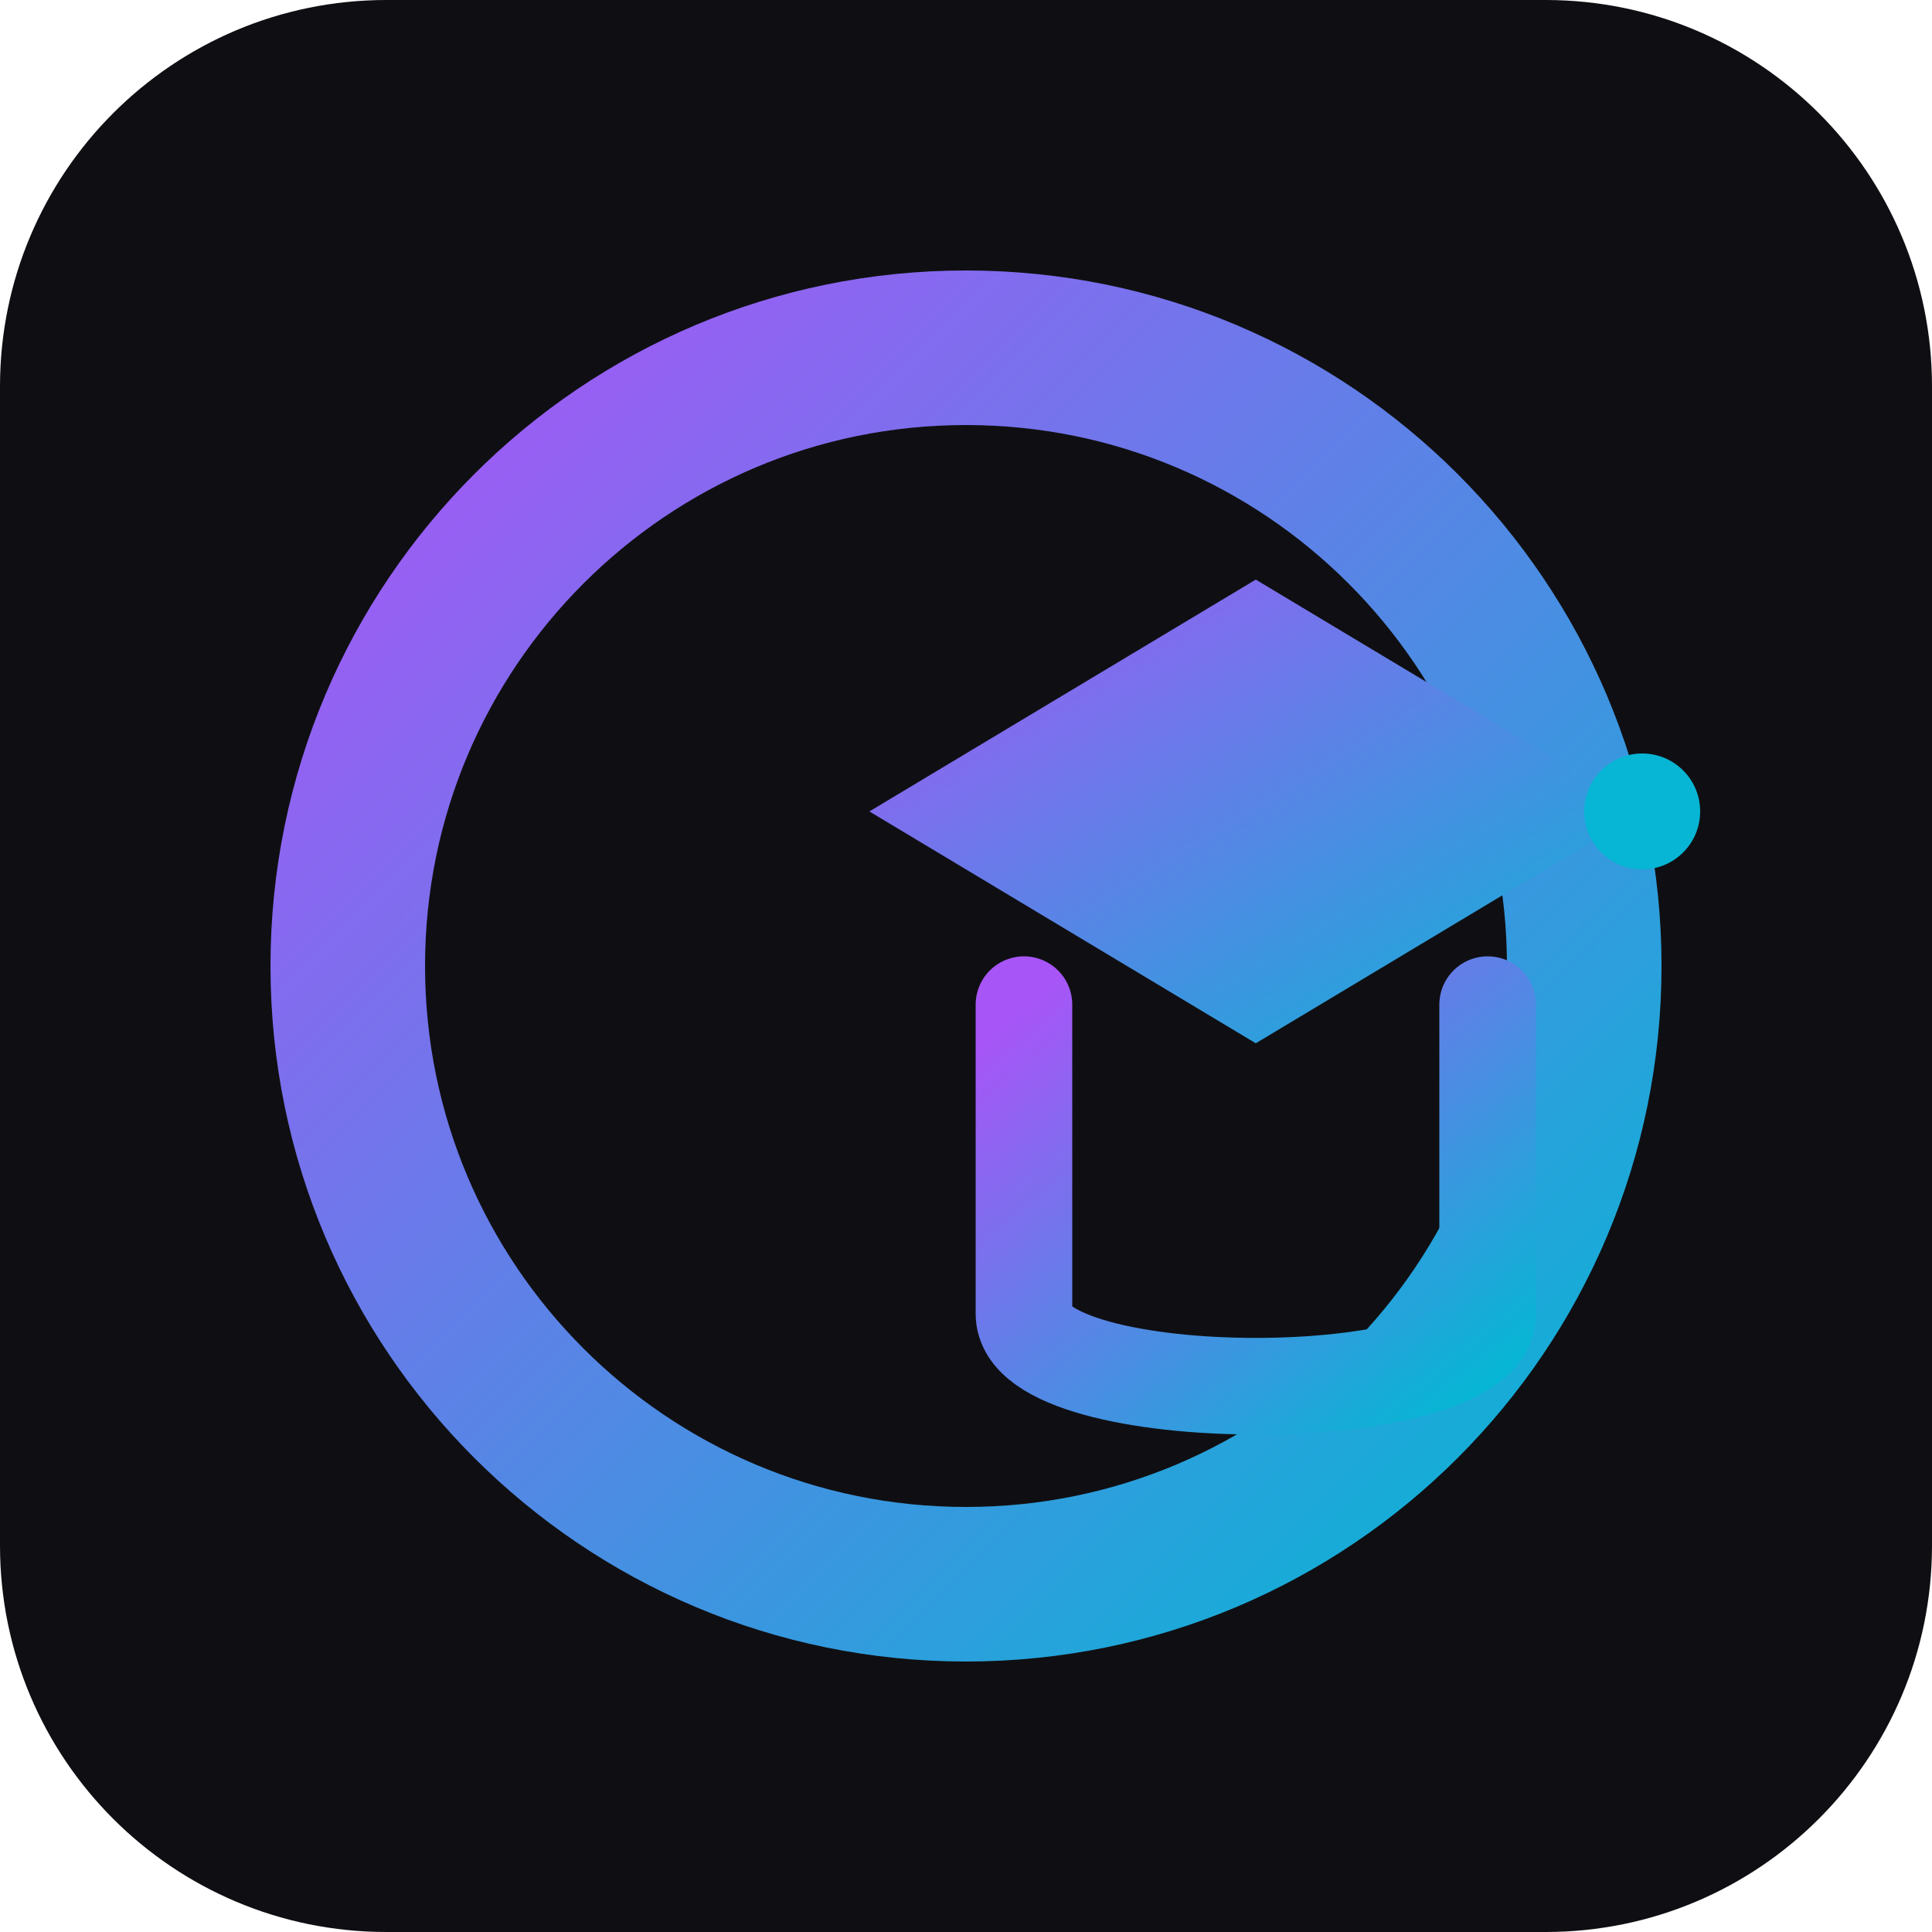
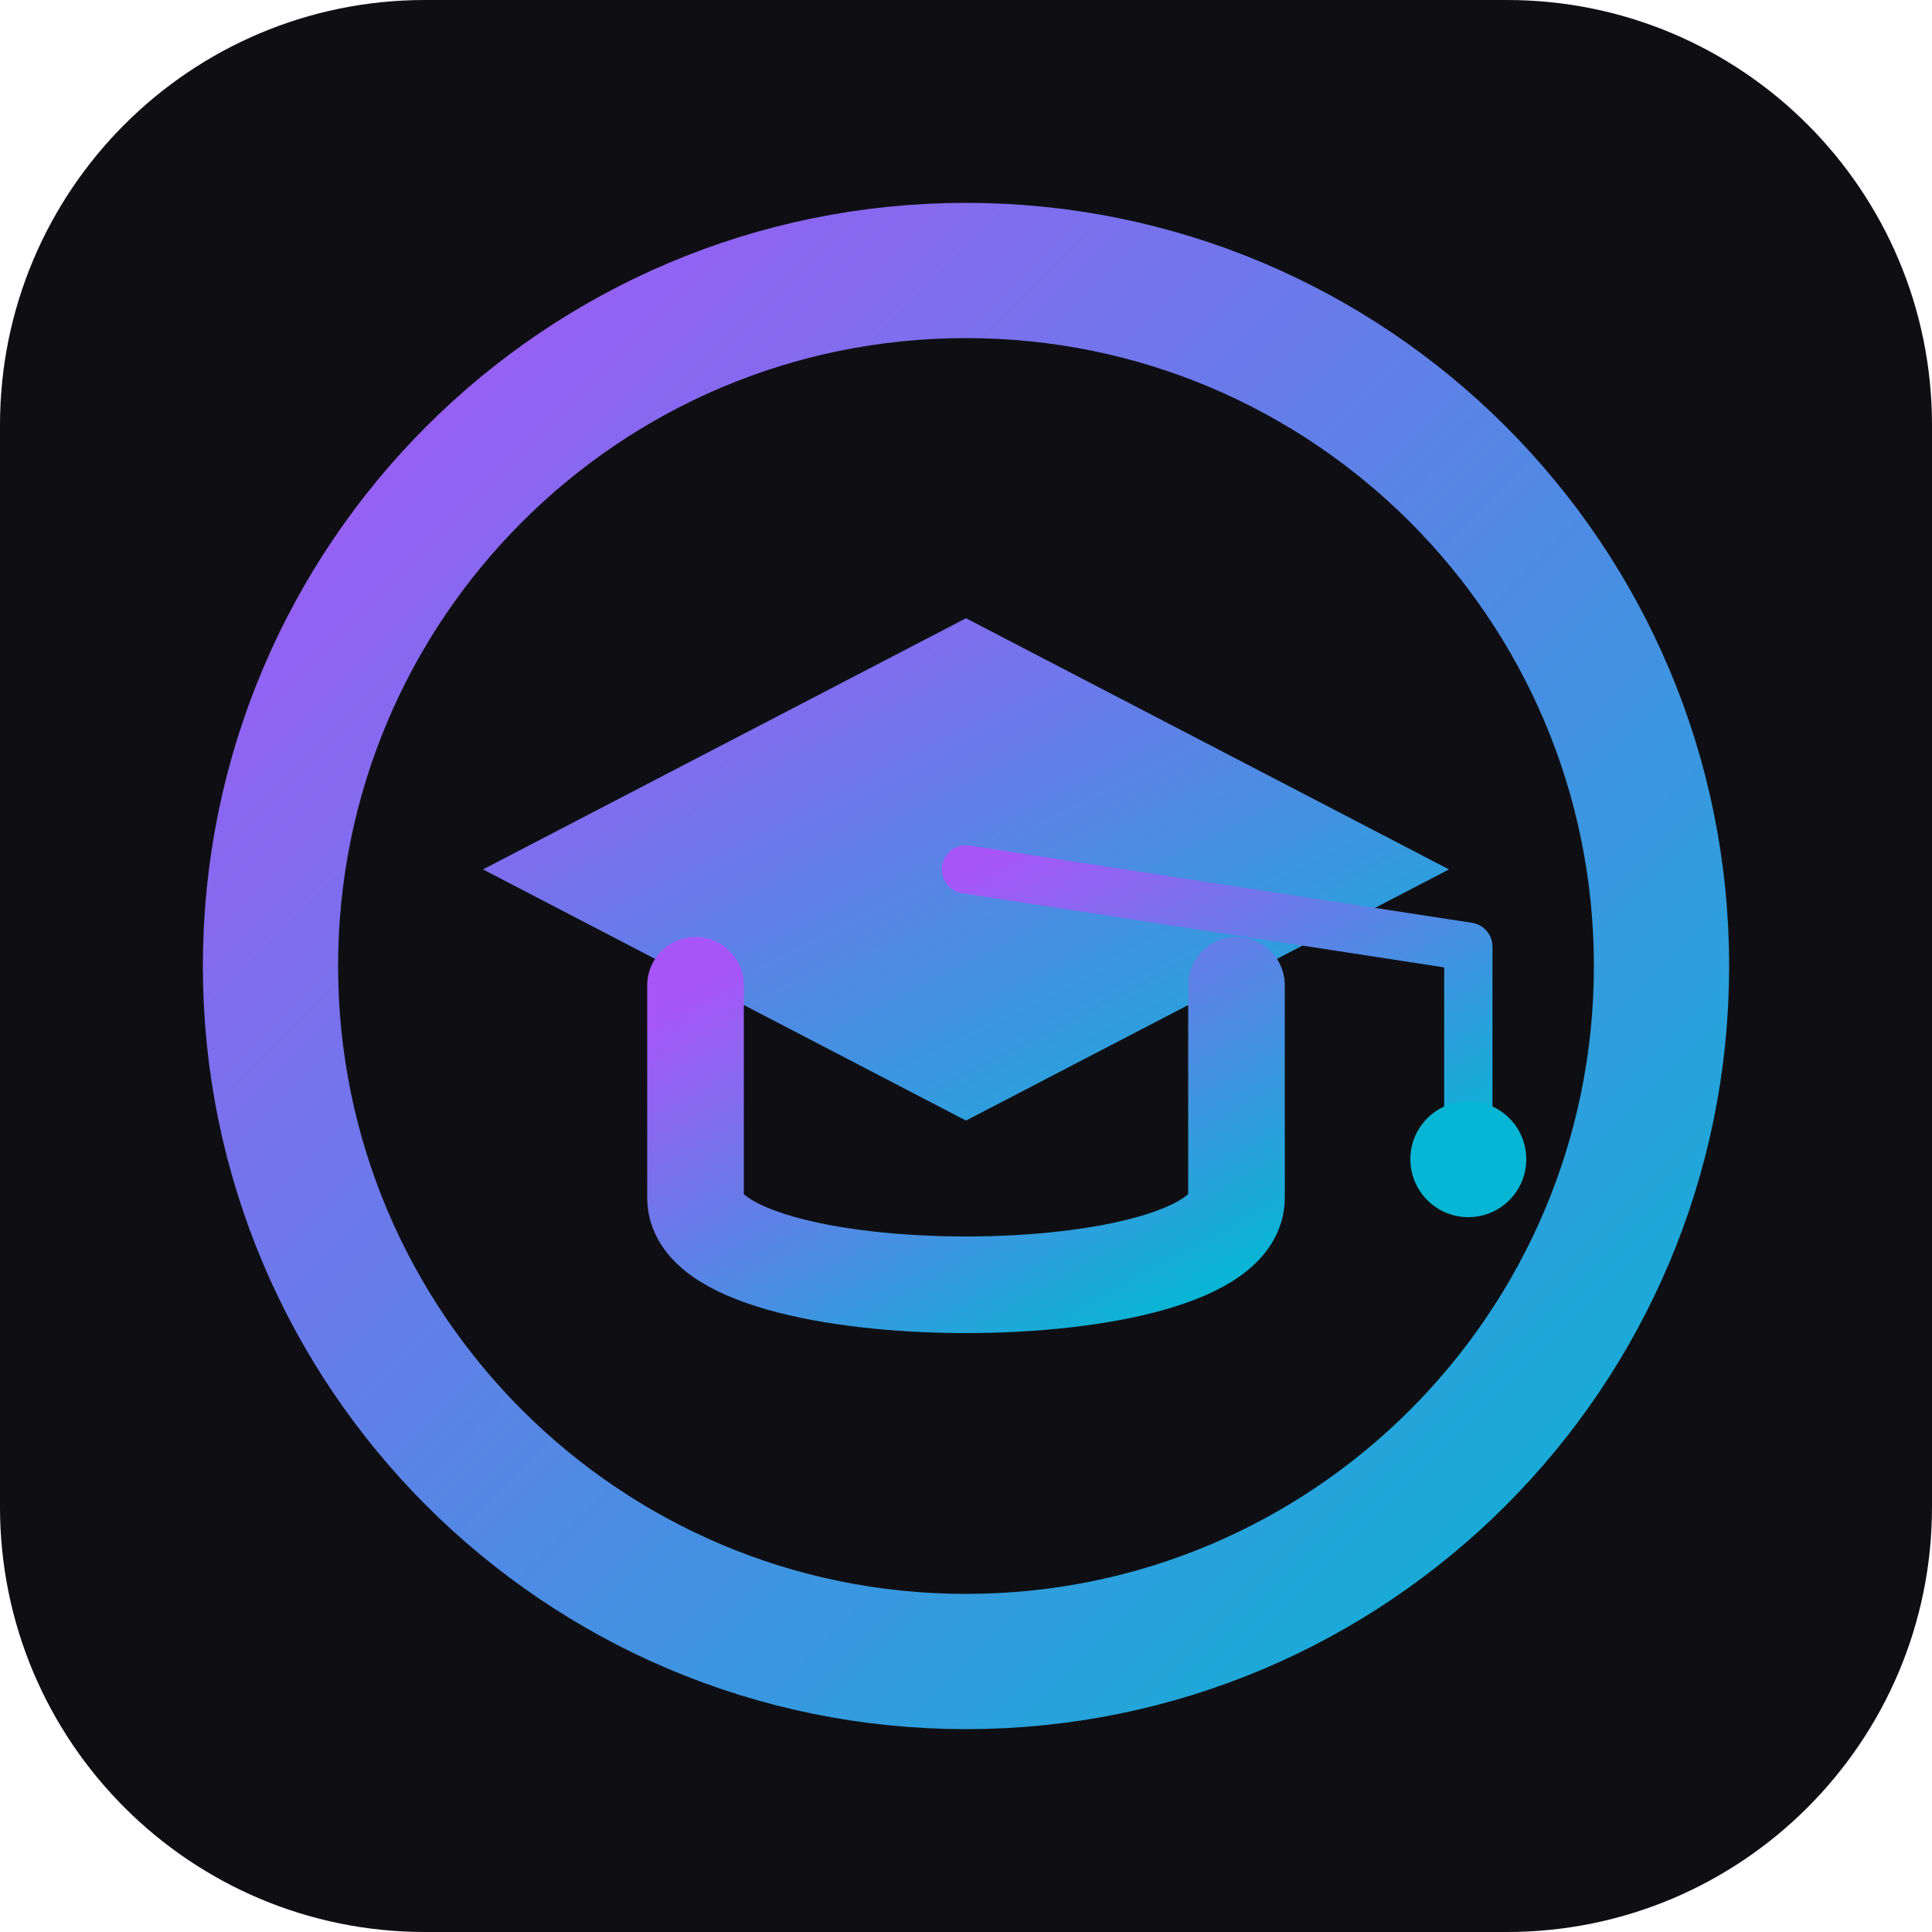
<svg xmlns="http://www.w3.org/2000/svg" viewBox="0 0 100 100">
  <defs>
    <linearGradient id="grad" x1="0%" y1="0%" x2="100%" y2="100%">
      <stop offset="0%" style="stop-color:#a855f7;stop-opacity:1" />
      <stop offset="100%" style="stop-color:#06b6d4;stop-opacity:1" />
    </linearGradient>
  </defs>
-   <rect width="100" height="100" rx="20" fill="#0F0F13" />
-   <circle cx="50" cy="50" r="32" stroke="url(#grad)" stroke-width="8" fill="none" stroke-linecap="round" />
-   <path d="M45 42 L65 30 L85 42 L65 54 Z" fill="url(#grad)" />
-   <path d="M53 52 L53 68 C53 73, 77 73, 77 68 L77 52" fill="none" stroke="url(#grad)" stroke-width="5" stroke-linecap="round" />
-   <circle cx="85" cy="42" r="3" fill="#06b6d4" />
+   <rect width="100" height="100" rx="22" fill="#0F0F13" />
+   <circle cx="50" cy="50" r="36" stroke="url(#grad)" stroke-width="7" fill="none" stroke-linecap="round" />
+   <path d="M25 45 L50 32 L75 45 L50 58 Z" fill="url(#grad)" />
+   <path d="M36 51 L36 62 C36 68, 64 68, 64 62 L64 51" fill="none" stroke="url(#grad)" stroke-width="5" stroke-linecap="round" stroke-linejoin="round" />
+   <path d="M50 45 L76 49 L76 60" fill="none" stroke="url(#grad)" stroke-width="2.5" stroke-linecap="round" stroke-linejoin="round" />
+   <circle cx="76" cy="60" r="3" fill="#06b6d4" />
</svg>
